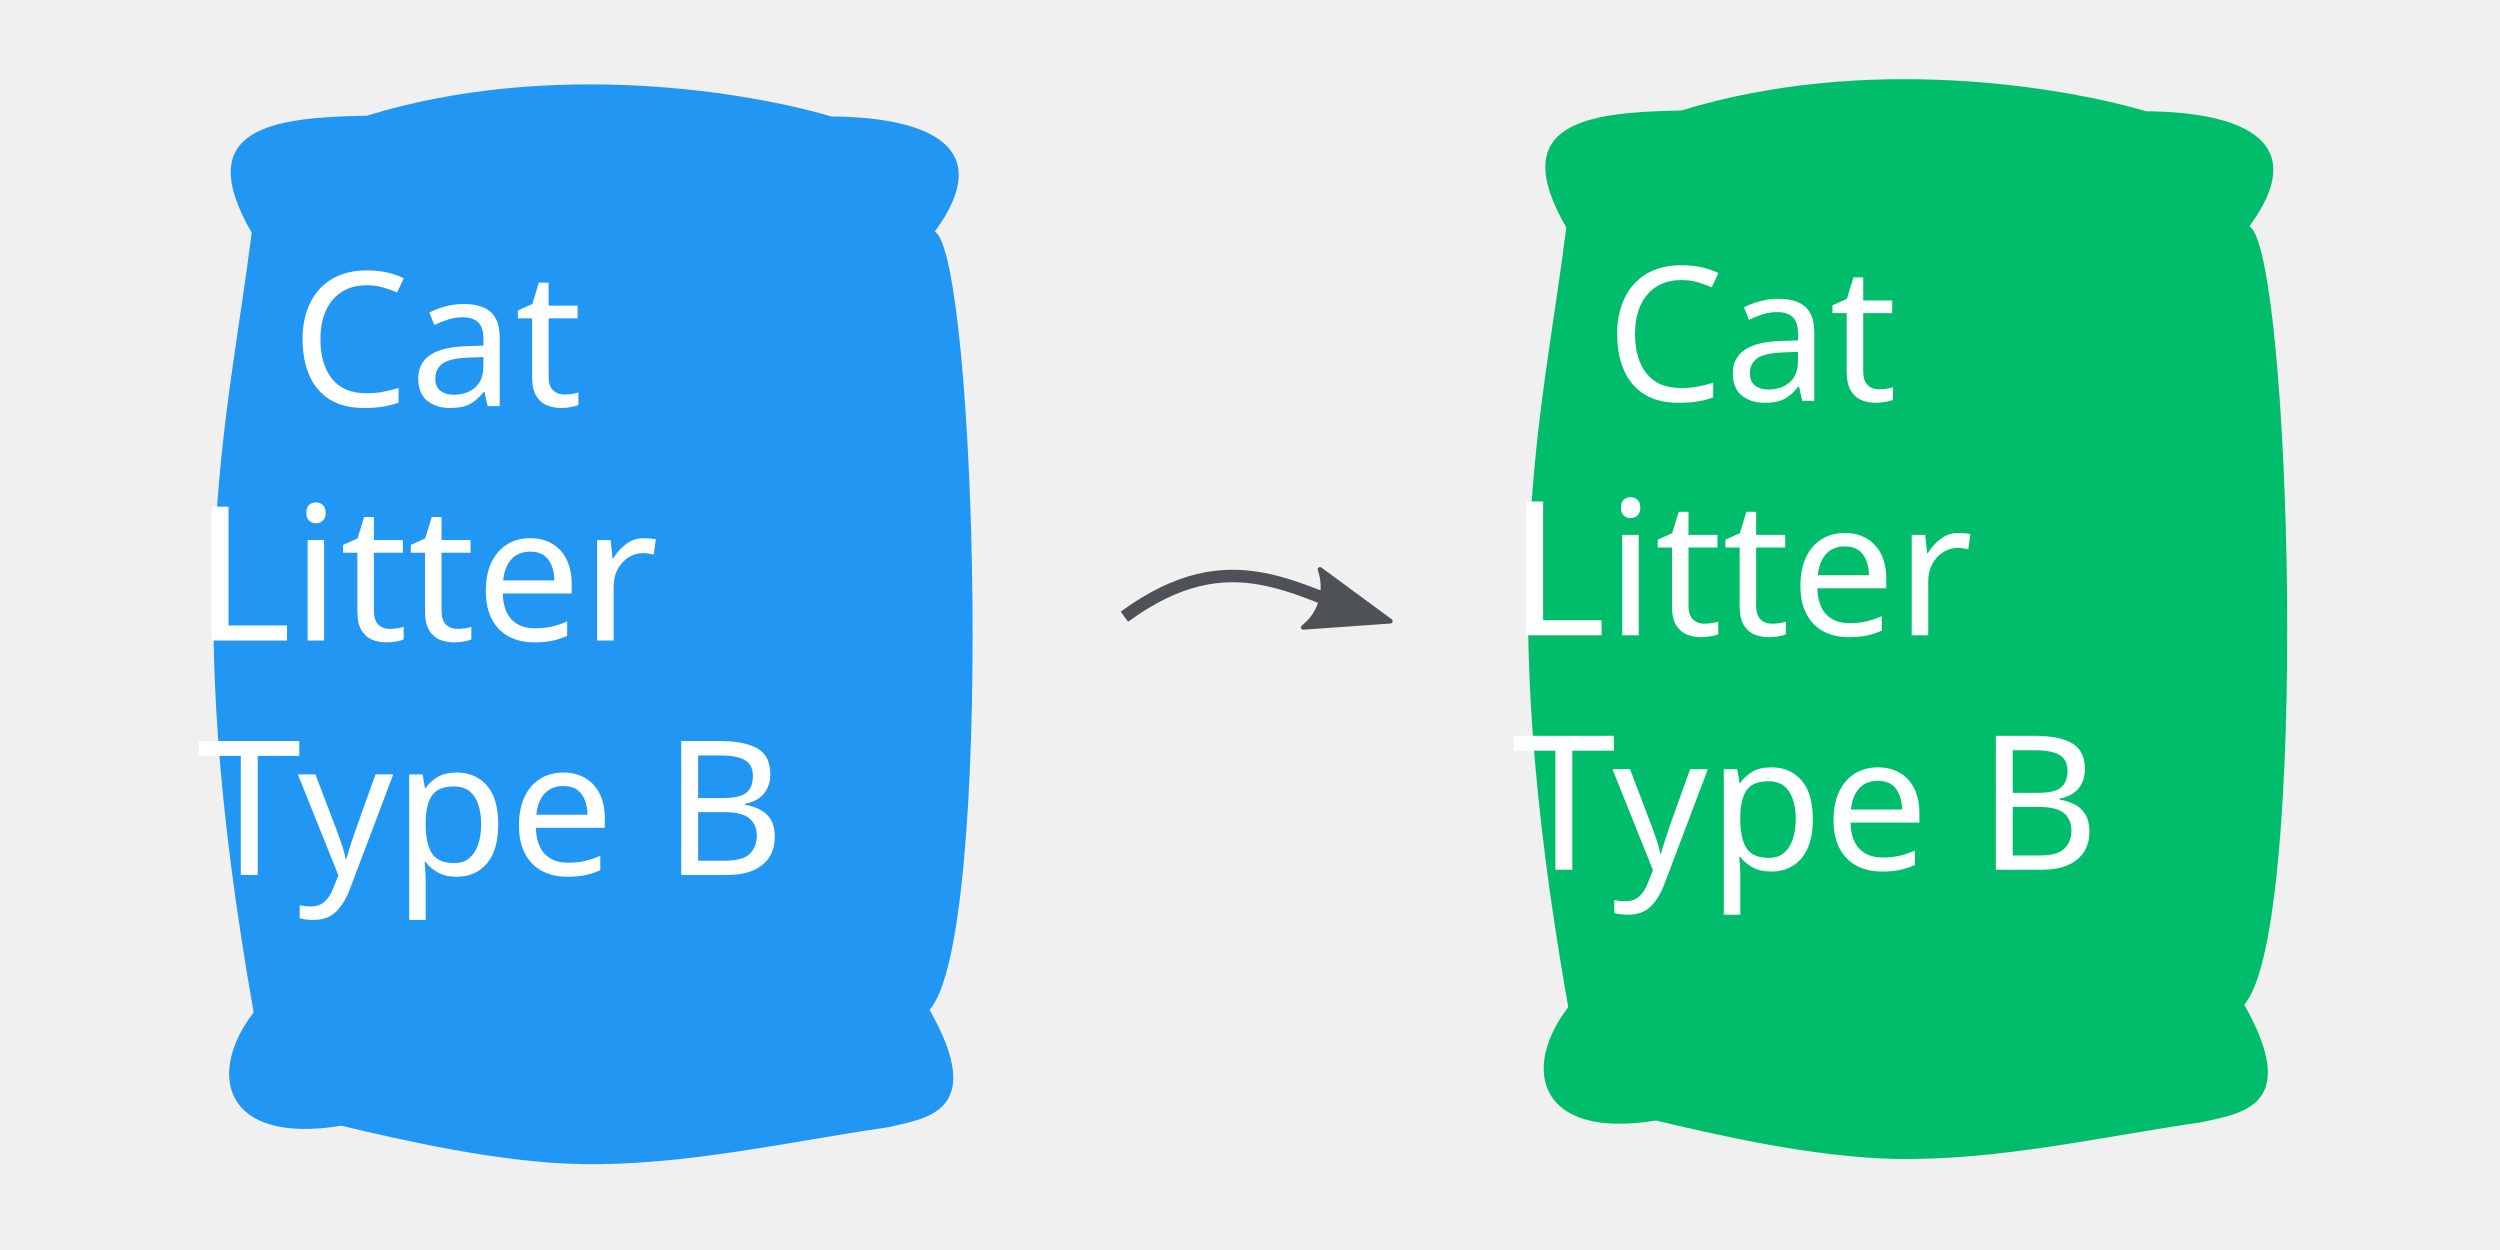
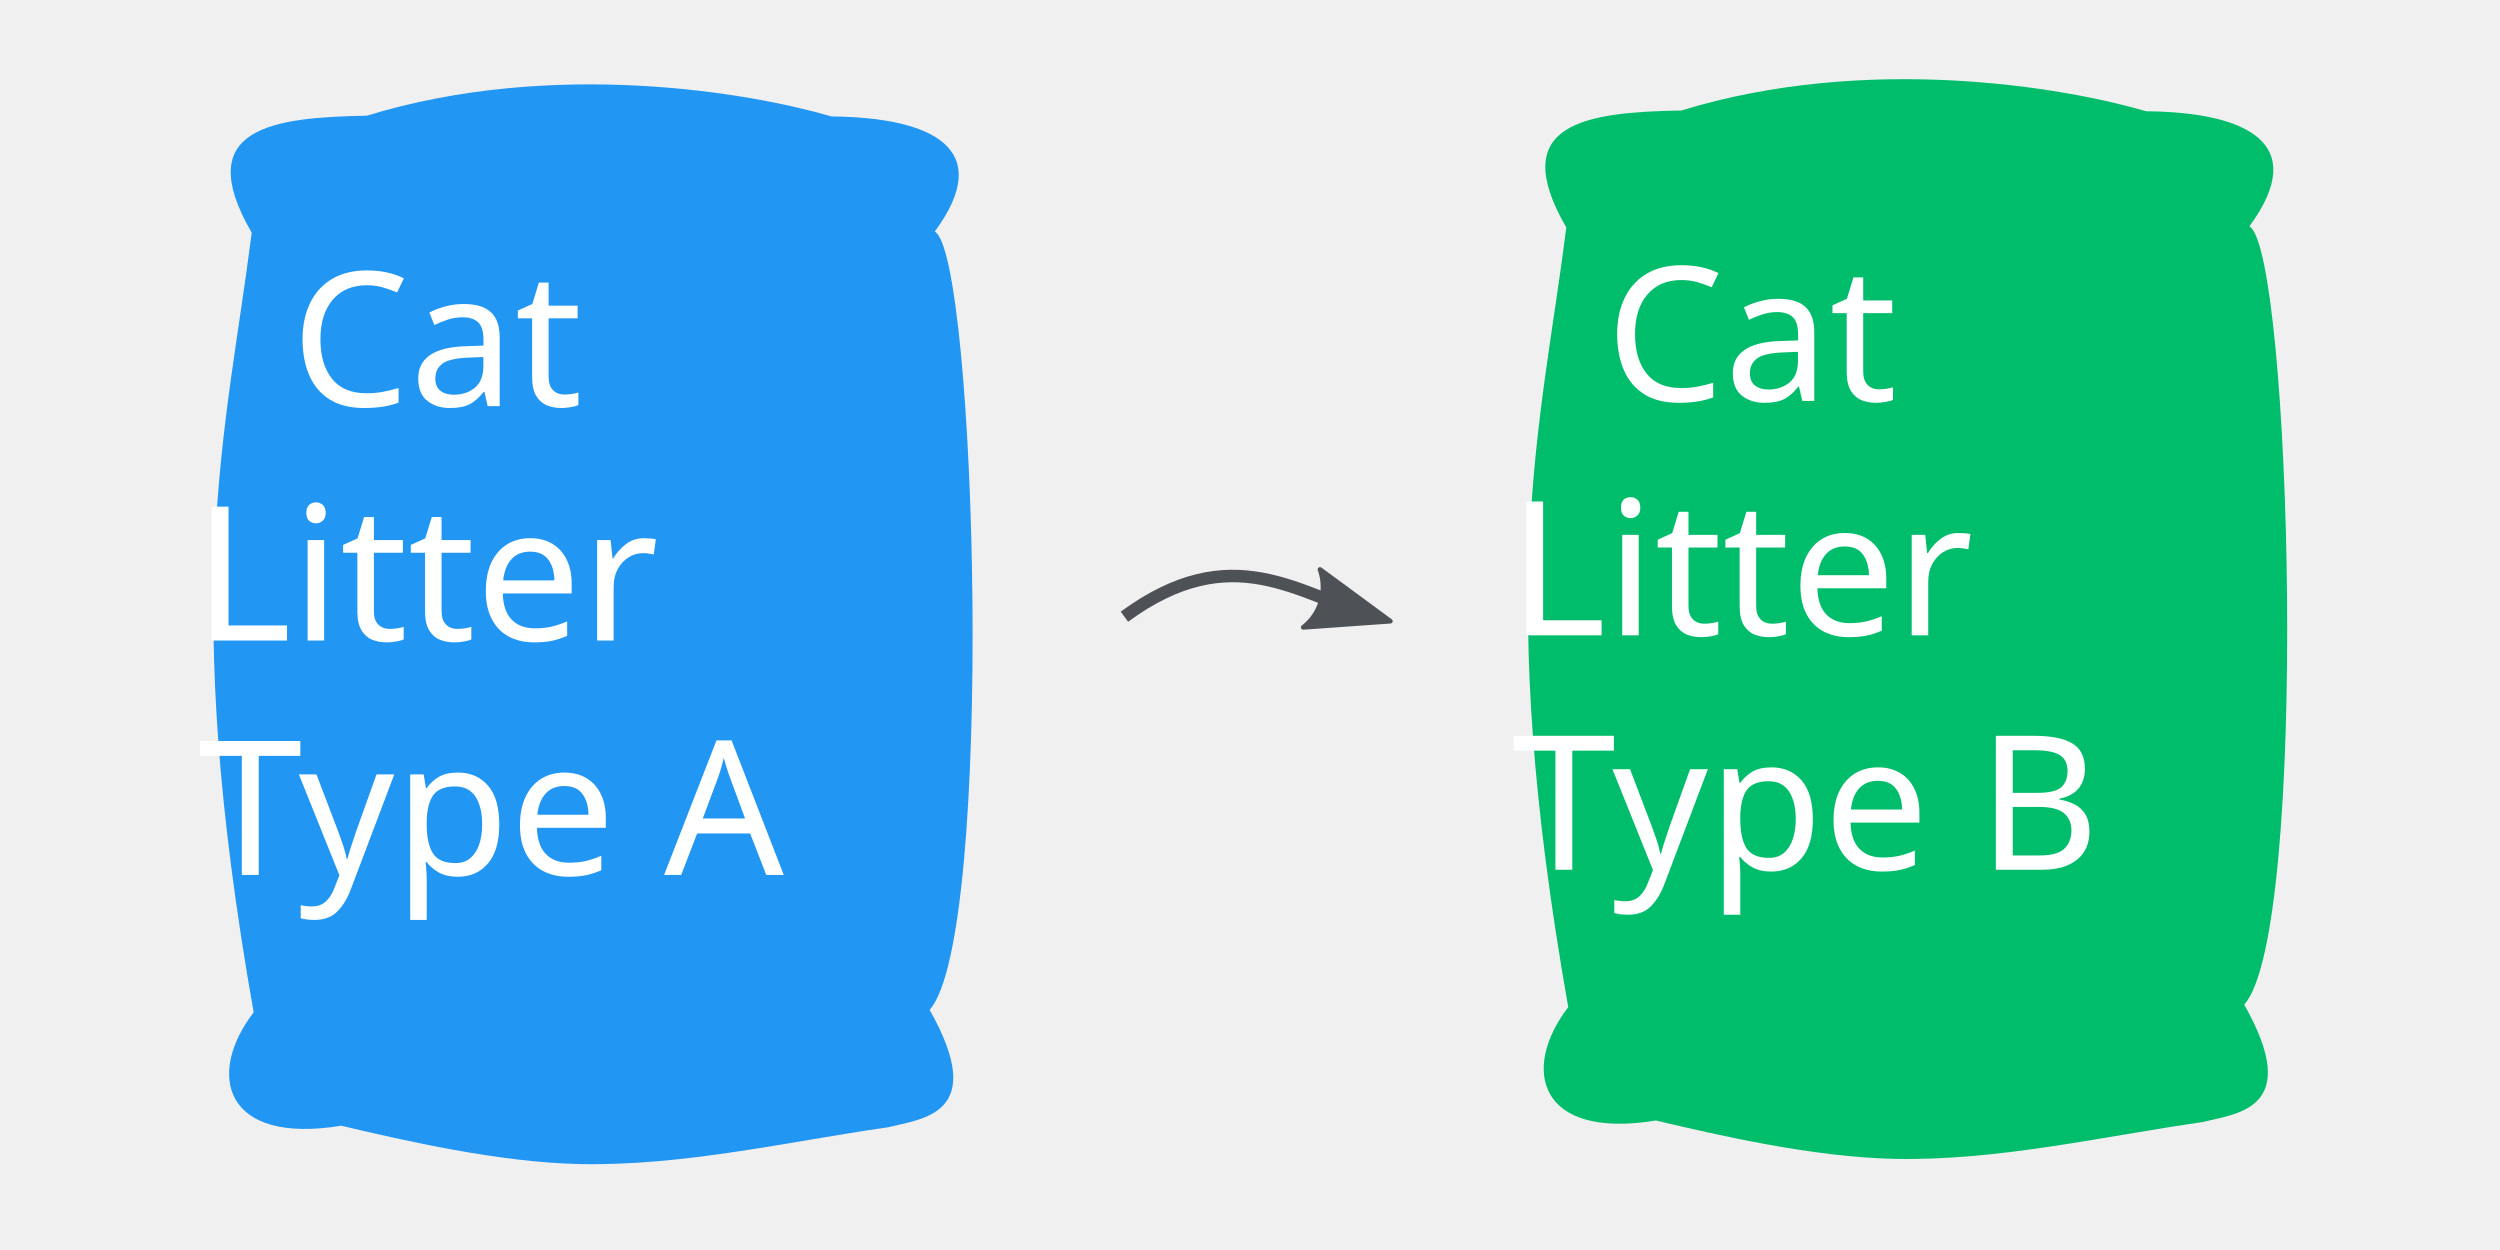
<svg xmlns="http://www.w3.org/2000/svg" height="200" viewBox="0 0 400 200" width="400" id="svg2" version="1.1" style="fill:#000000">
  <defs id="defs12">
    <marker orient="auto" refY="0" refX="0" id="Arrow2Mend" style="overflow:visible">
      <path id="path4239" style="fill:#4e5156;fill-opacity:1;fill-rule:evenodd;stroke:#4e5156;stroke-width:0.625;stroke-linejoin:round;stroke-opacity:1" d="M 8.719,4.034 -2.207,0.016 8.719,-4.002 c -1.745,2.372 -1.735,5.617 -6e-7,8.035 z" transform="scale(-0.6,-0.6)" />
    </marker>
    <marker orient="auto" refY="0" refX="0" id="Arrow1Mend" style="overflow:visible">
      <path id="path4221" d="M 0,0 5,-5 -12.5,0 5,5 0,0 Z" style="fill:#000000;fill-opacity:1;fill-rule:evenodd;stroke:#000000;stroke-width:1pt;stroke-opacity:1" transform="matrix(-0.4,0,0,-0.4,-4,0)" />
    </marker>
    <marker orient="auto" refY="0" refX="0" id="Arrow2Lend" style="overflow:visible">
      <path id="path4233" style="fill:#000000;fill-opacity:1;fill-rule:evenodd;stroke:#000000;stroke-width:0.625;stroke-linejoin:round;stroke-opacity:1" d="M 8.719,4.034 -2.207,0.016 8.719,-4.002 c -1.745,2.372 -1.735,5.617 -6e-7,8.035 z" transform="matrix(-1.1,0,0,-1.1,-1.1,0)" />
    </marker>
  </defs>
  <path style="fill:#00bd6c;fill-opacity:1;fill-rule:evenodd;stroke:none;stroke-width:1px;stroke-linecap:butt;stroke-linejoin:miter;stroke-opacity:1" d="M 250.92,161.143 C 238.996,93.621 246.503,68.743 250.611,36.402 c -9.739,-16.826 3.324,-18.45 18.411,-18.725 29.785,-9.127 61.254,-3.726 74.358,0.124 16.189,0.148 26.278,5.182 16.517,18.413 6.701,3.702 9.657,112.767 -0.824,124.528 9.508,16.781 -1.234,17.423 -6.659,18.79 -16.038,2.302 -32.756,6.222 -49.303,5.886 -12.882,-0.262 -28.102,-3.748 -38.163,-6.137 -18.785,3.086 -21.653,-8.209 -14.028,-18.138 z" id="rect3366-1" />
  <text xml:space="preserve" style="font-style:normal;font-weight:normal;font-size:40px;line-height:125%;font-family:sans-serif;letter-spacing:0px;word-spacing:0px;fill:#000000;fill-opacity:1;stroke:none;stroke-width:1px;stroke-linecap:butt;stroke-linejoin:miter;stroke-opacity:1" x="304.504" y="64.152" id="text4169-5">
    <tspan id="tspan4171-7" x="310.129" y="64.152" style="font-style:normal;font-variant:normal;font-weight:normal;font-stretch:normal;font-size:30px;font-family:'Indie Flower';-inkscape-font-specification:'Indie Flower';text-align:center;text-anchor:middle;fill:#ffffff">Cat </tspan>
    <tspan x="304.504" y="101.652" id="tspan4173-7" style="font-style:normal;font-variant:normal;font-weight:normal;font-stretch:normal;font-size:30px;font-family:'Indie Flower';-inkscape-font-specification:'Indie Flower';text-align:center;text-anchor:middle;fill:#ffffff">Litter</tspan>
    <tspan x="304.504" y="139.152" id="tspan4175-2" style="font-style:normal;font-variant:normal;font-weight:normal;font-stretch:normal;font-size:30px;font-family:'Indie Flower';-inkscape-font-specification:'Indie Flower';text-align:center;text-anchor:middle;fill:#ffffff">Type B</tspan>
  </text>
  <path style="fill:none;fill-rule:evenodd;stroke:#4e5156;stroke-width:2;stroke-linecap:butt;stroke-linejoin:miter;stroke-miterlimit:4;stroke-dasharray:none;stroke-opacity:1;marker-end:url(#Arrow2Mend)" d="m 179.906,98.672 c 17.298,-12.687 27.773,-3.54 40,0" id="path4206" />
  <path style="fill:#2196f3;fill-opacity:1;fill-rule:evenodd;stroke:none;stroke-width:1px;stroke-linecap:butt;stroke-linejoin:miter;stroke-opacity:1" d="M 40.585,161.976 C 28.66,94.454 36.168,69.575 40.275,37.235 c -9.739,-16.826 3.324,-18.45 18.411,-18.725 29.785,-9.127 61.254,-3.726 74.358,0.124 16.189,0.148 26.278,5.182 16.517,18.413 6.701,3.702 9.657,112.767 -0.824,124.528 9.508,16.781 -1.234,17.423 -6.659,18.79 -16.038,2.302 -32.756,6.222 -49.303,5.886 -12.882,-0.262 -28.102,-3.748 -38.163,-6.137 -18.785,3.086 -21.653,-8.209 -14.028,-18.138 z" id="rect3366-1-3" />
  <text xml:space="preserve" style="font-style:normal;font-weight:normal;font-size:40px;line-height:125%;font-family:sans-serif;letter-spacing:0px;word-spacing:0px;fill:#000000;fill-opacity:1;stroke:none;stroke-width:1px;stroke-linecap:butt;stroke-linejoin:miter;stroke-opacity:1" x="94.169" y="64.984" id="text4169-5-6">
    <tspan id="tspan4171-7-3" x="99.794" y="64.984" style="font-style:normal;font-variant:normal;font-weight:normal;font-stretch:normal;font-size:30px;font-family:'Indie Flower';-inkscape-font-specification:'Indie Flower';text-align:center;text-anchor:middle;fill:#ffffff">Cat </tspan>
    <tspan x="94.169" y="102.484" id="tspan4173-7-0" style="font-style:normal;font-variant:normal;font-weight:normal;font-stretch:normal;font-size:30px;font-family:'Indie Flower';-inkscape-font-specification:'Indie Flower';text-align:center;text-anchor:middle;fill:#ffffff">Litter</tspan>
-     <tspan x="94.169" y="139.984" id="tspan4175-2-4" style="font-style:normal;font-variant:normal;font-weight:normal;font-stretch:normal;font-size:30px;font-family:'Indie Flower';-inkscape-font-specification:'Indie Flower';text-align:center;text-anchor:middle;fill:#ffffff">Type B</tspan>
+     <tspan x="94.169" y="139.984" id="tspan4175-2-4" style="font-style:normal;font-variant:normal;font-weight:normal;font-stretch:normal;font-size:30px;font-family:'Indie Flower';-inkscape-font-specification:'Indie Flower';text-align:center;text-anchor:middle;fill:#ffffff">Type A</tspan>
  </text>
</svg>
